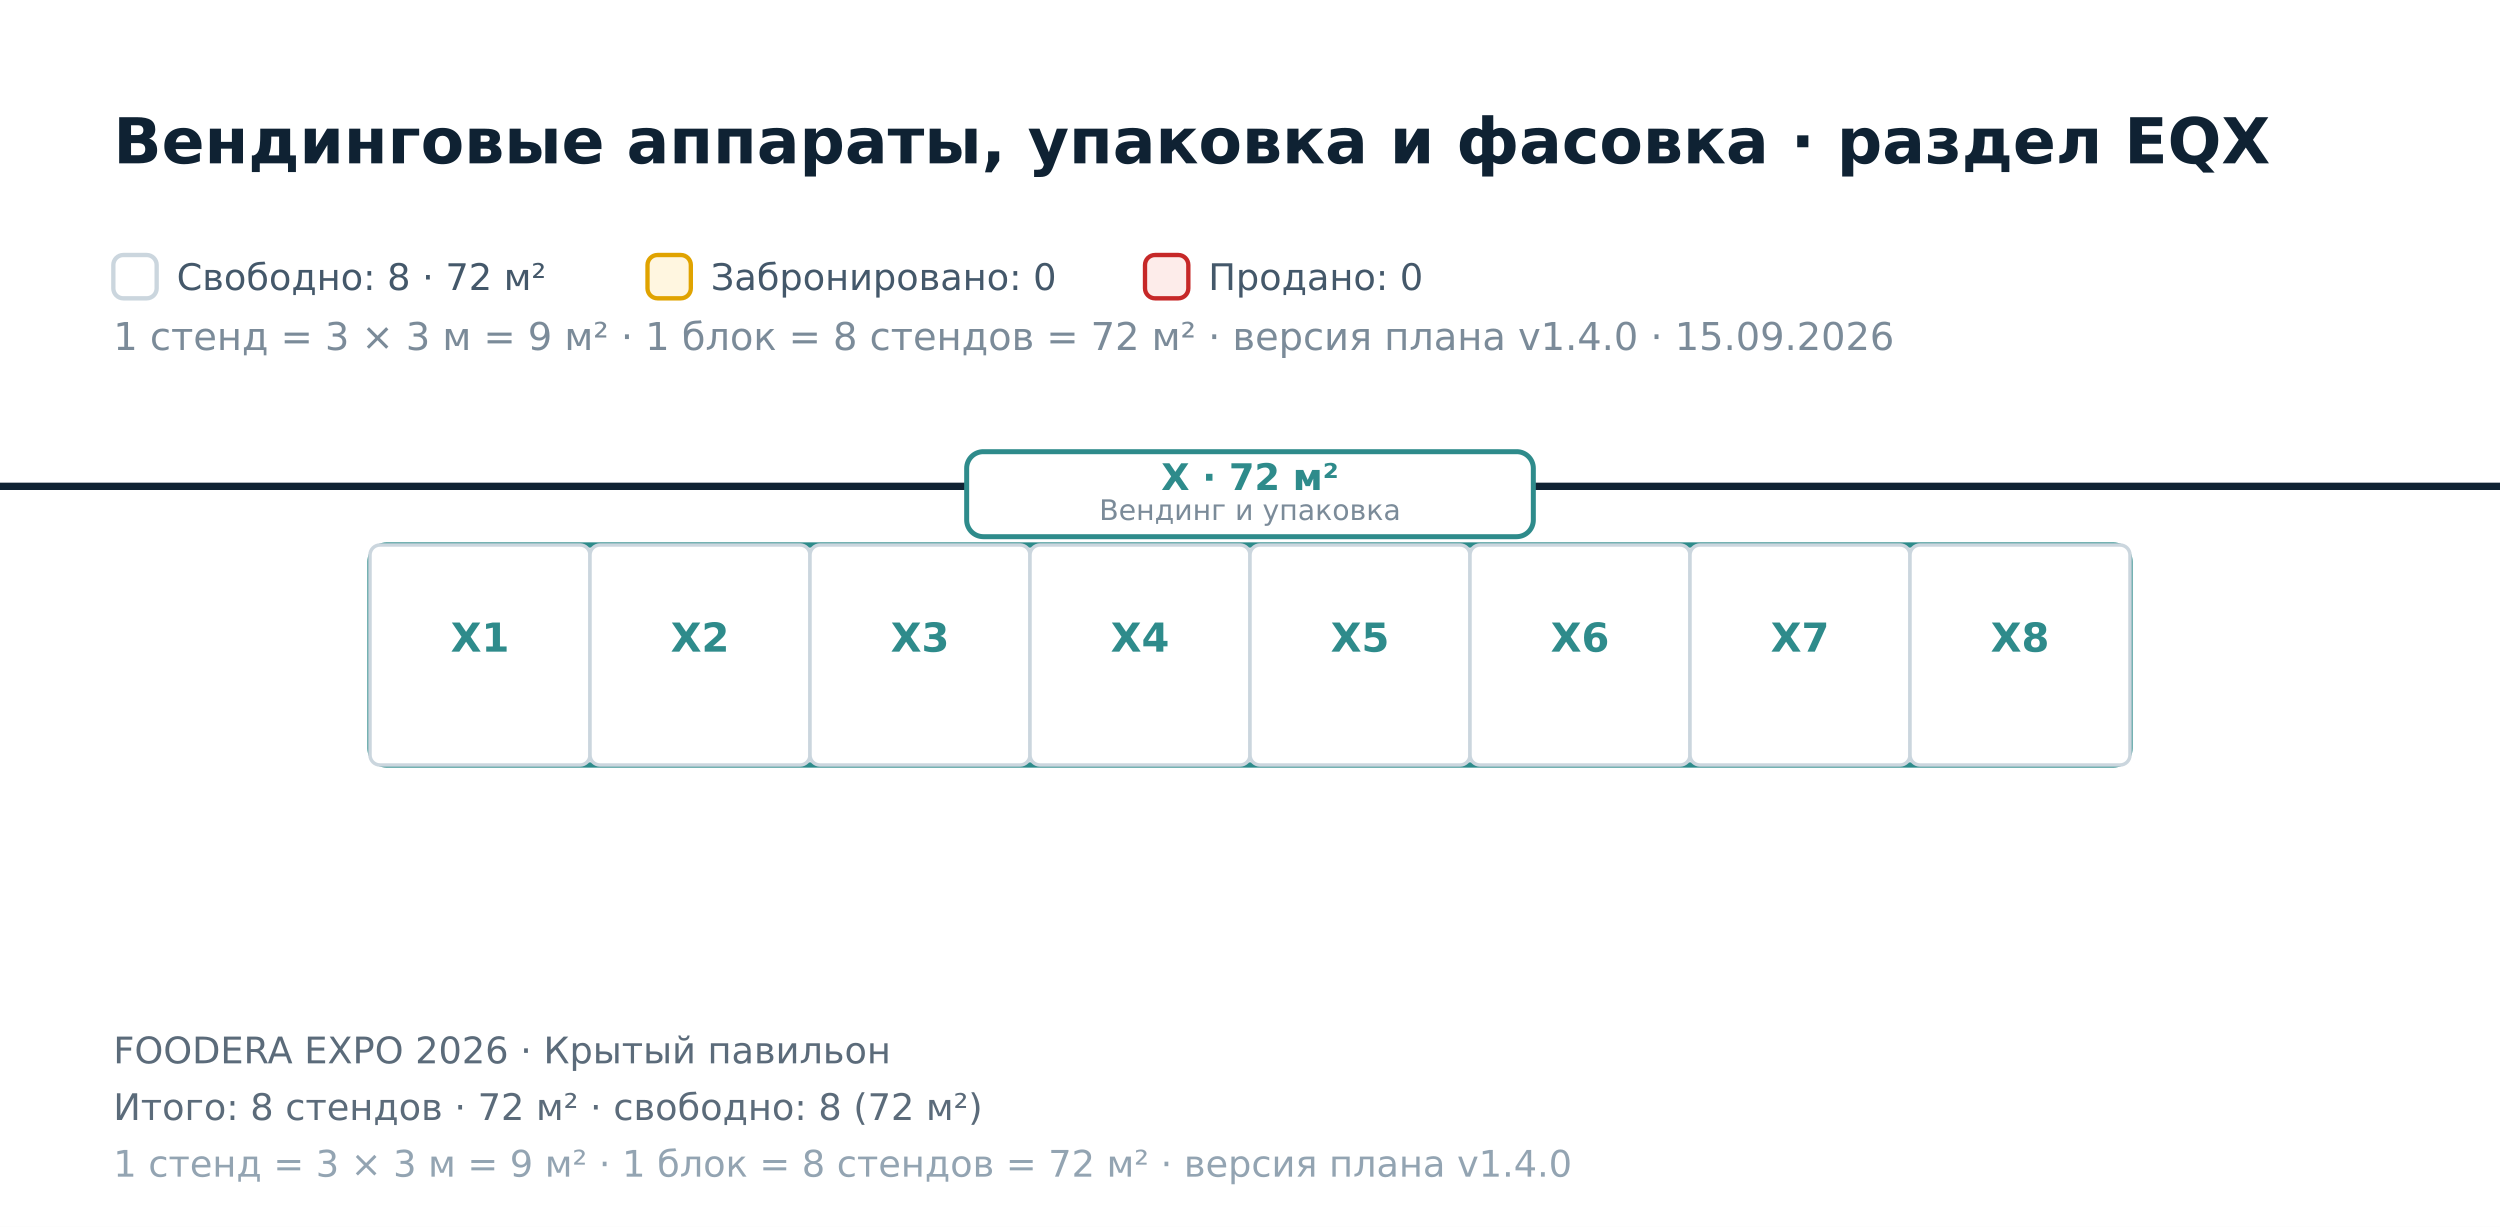
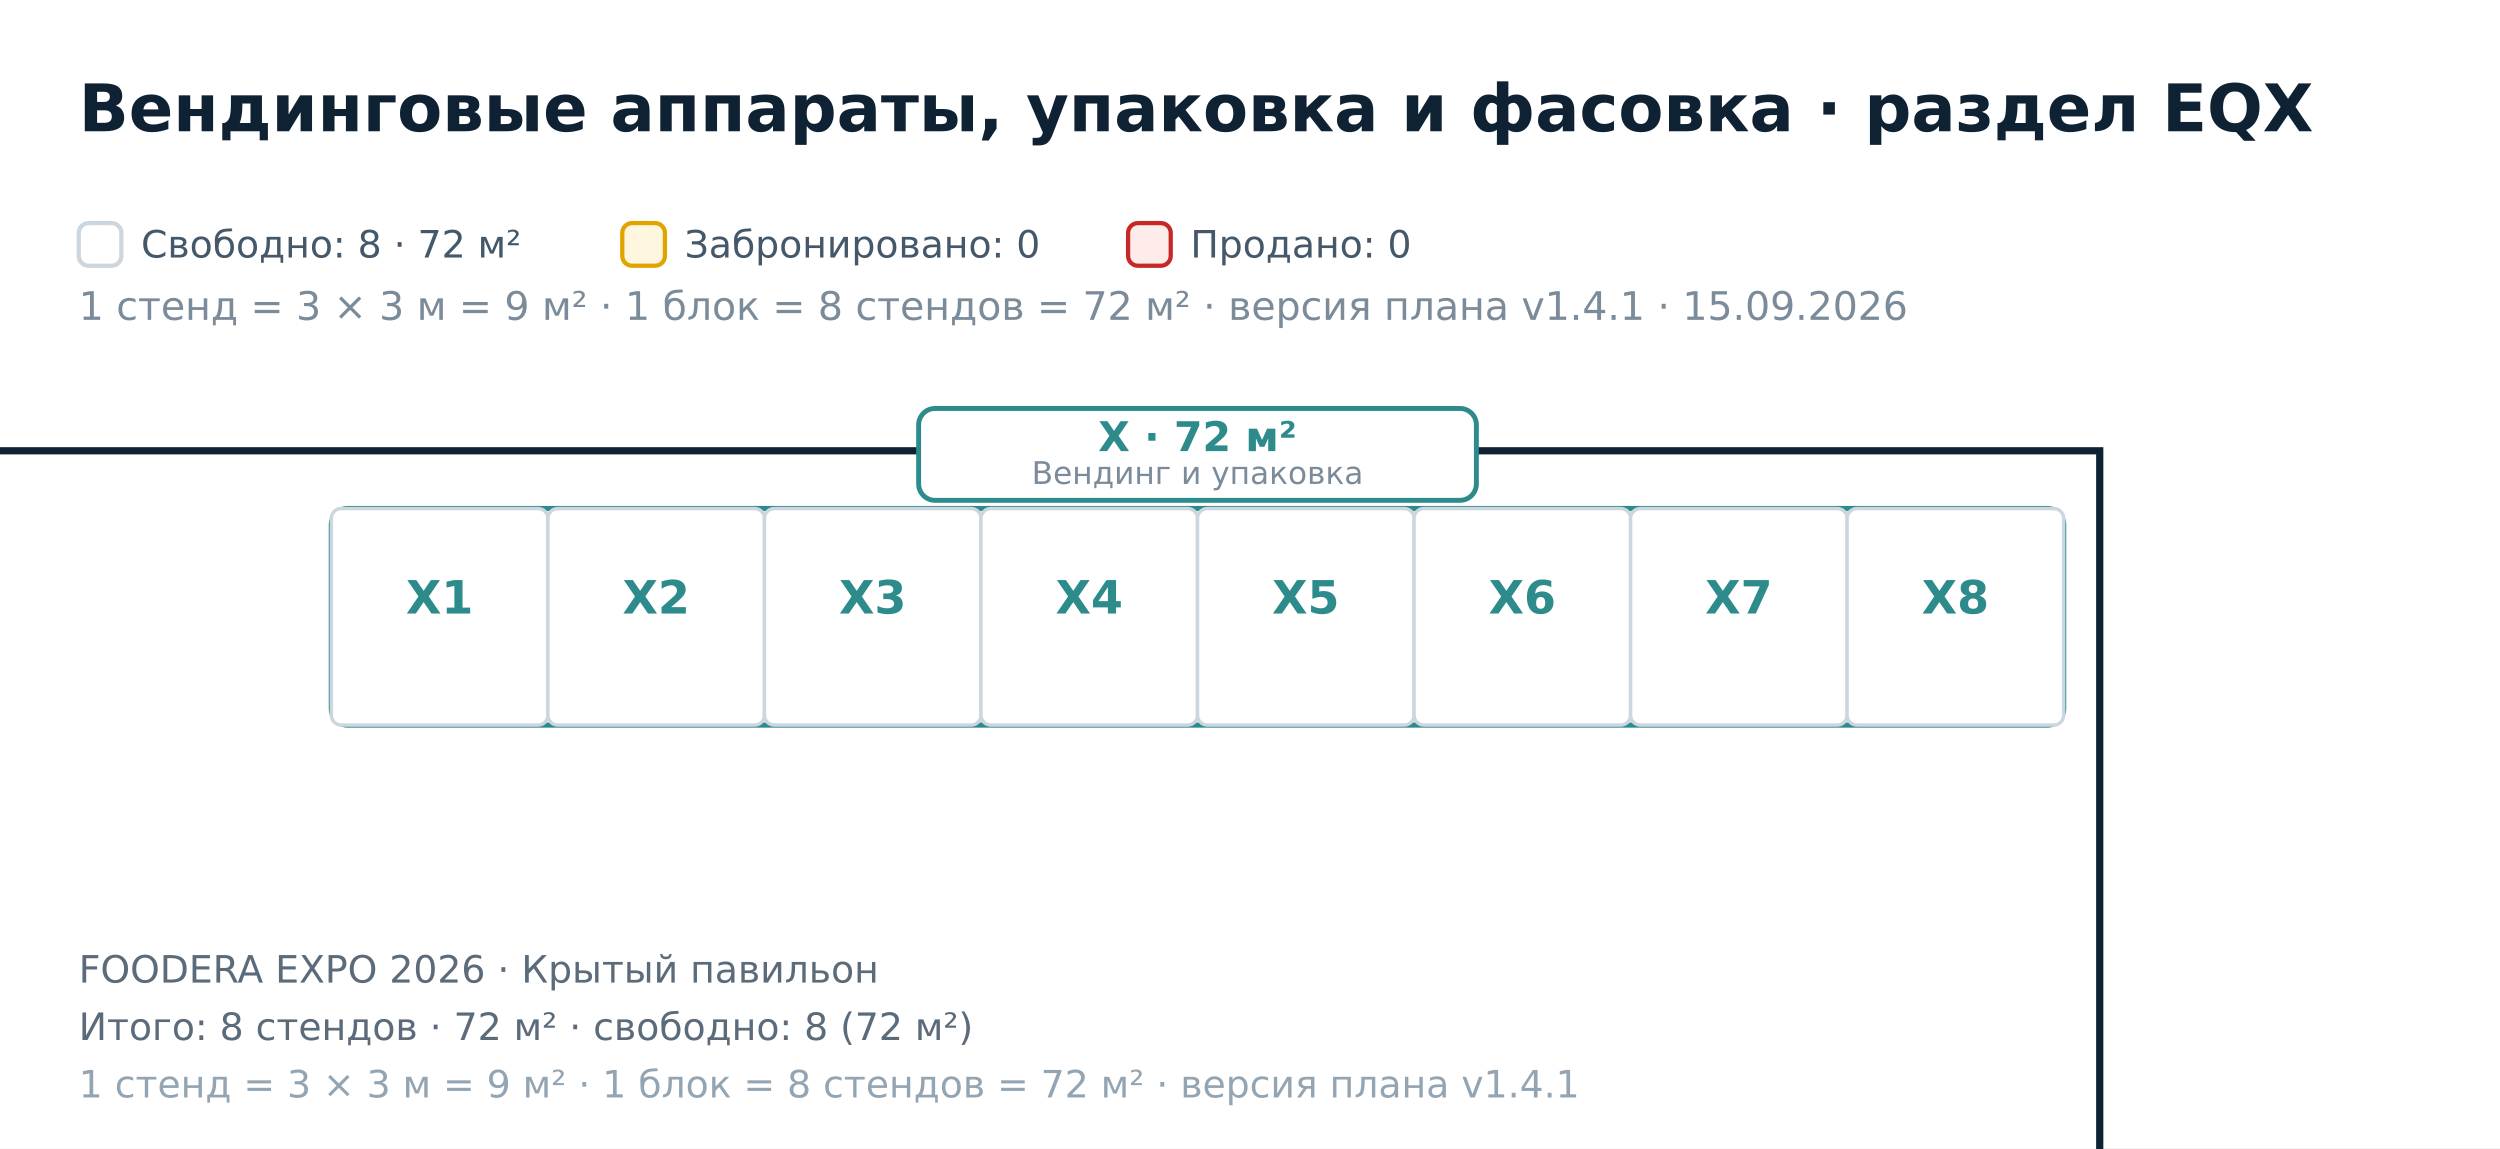
- <svg xmlns="http://www.w3.org/2000/svg" width="750" height="368" viewBox="0 0 750 368" font-family="DejaVu Sans, Helvetica, Arial, sans-serif">
-   <rect x="0.00" y="0.00" width="750.00" height="368.00" fill="#ffffff" />
-   <polygon points="-1209.00,145.90 903.00,145.90 903.00,1245.90 -1209.00,1245.90" fill="#ffffff" fill-opacity="0.55" stroke="#0f2233" stroke-width="2.2" />
-   <rect x="111.00" y="163.50" width="528.00" height="66.00" fill="none" stroke="#2E8B8B" stroke-width="1.6" rx="5" />
-   <rect x="290.00" y="135.50" width="170.00" height="25.50" fill="#ffffff" stroke="#2E8B8B" stroke-width="1.5" rx="5" />
-   <text x="375.00" y="147.00" font-size="11.00" fill="#2E8B8B" font-weight="bold" text-anchor="middle">X · 72 м²</text>
-   <text x="375.00" y="156.00" font-size="8.50" fill="#7b8b99" text-anchor="middle">Вендинг и упаковка</text>
-   <rect x="111.00" y="163.50" width="66.00" height="66.00" fill="#ffffff" stroke="#cbd6de" stroke-width="1.05" rx="3" />
-   <text x="144.00" y="195.50" font-size="12.00" fill="#2E8B8B" font-weight="bold" text-anchor="middle">X1</text>
-   <rect x="177.00" y="163.50" width="66.00" height="66.00" fill="#ffffff" stroke="#cbd6de" stroke-width="1.05" rx="3" />
-   <text x="210.00" y="195.50" font-size="12.00" fill="#2E8B8B" font-weight="bold" text-anchor="middle">X2</text>
-   <rect x="243.00" y="163.50" width="66.00" height="66.00" fill="#ffffff" stroke="#cbd6de" stroke-width="1.05" rx="3" />
-   <text x="276.00" y="195.50" font-size="12.00" fill="#2E8B8B" font-weight="bold" text-anchor="middle">X3</text>
-   <rect x="309.00" y="163.50" width="66.00" height="66.00" fill="#ffffff" stroke="#cbd6de" stroke-width="1.05" rx="3" />
-   <text x="342.00" y="195.50" font-size="12.00" fill="#2E8B8B" font-weight="bold" text-anchor="middle">X4</text>
-   <rect x="375.00" y="163.50" width="66.00" height="66.00" fill="#ffffff" stroke="#cbd6de" stroke-width="1.05" rx="3" />
-   <text x="408.00" y="195.50" font-size="12.00" fill="#2E8B8B" font-weight="bold" text-anchor="middle">X5</text>
-   <rect x="441.00" y="163.50" width="66.00" height="66.00" fill="#ffffff" stroke="#cbd6de" stroke-width="1.05" rx="3" />
-   <text x="474.00" y="195.50" font-size="12.00" fill="#2E8B8B" font-weight="bold" text-anchor="middle">X6</text>
-   <rect x="507.00" y="163.50" width="66.00" height="66.00" fill="#ffffff" stroke="#cbd6de" stroke-width="1.05" rx="3" />
-   <text x="540.00" y="195.50" font-size="12.00" fill="#2E8B8B" font-weight="bold" text-anchor="middle">X7</text>
-   <rect x="573.00" y="163.50" width="66.00" height="66.00" fill="#ffffff" stroke="#cbd6de" stroke-width="1.05" rx="3" />
-   <text x="606.00" y="195.50" font-size="12.00" fill="#2E8B8B" font-weight="bold" text-anchor="middle">X8</text>
-   <text x="34.00" y="49.00" font-size="19.00" fill="#0f2233" font-weight="bold">Вендинговые аппараты, упаковка и фасовка · раздел EQX</text>
-   <rect x="34.00" y="76.50" width="13.00" height="13.00" fill="#ffffff" stroke="#cbd6de" stroke-width="1.3" rx="3" />
-   <text x="34.00" y="105.00" font-size="11.50" fill="#7b8b99">1 стенд = 3 × 3 м = 9 м² · 1 блок = 8 стендов = 72 м² · версия плана v1.4.0 · 15.09.2026</text>
-   <text x="53.00" y="87.00" font-size="11.00" fill="#44586a">Свободно: 8 · 72 м²</text>
-   <rect x="194.25" y="76.50" width="13.00" height="13.00" fill="#fff6e0" stroke="#e0a300" stroke-width="1.3" rx="3" />
-   <text x="213.25" y="87.00" font-size="11.00" fill="#44586a">Забронировано: 0</text>
-   <rect x="343.50" y="76.50" width="13.00" height="13.00" fill="#fdecea" stroke="#c62828" stroke-width="1.3" rx="3" />
-   <text x="362.50" y="87.00" font-size="11.00" fill="#44586a">Продано: 0</text>
-   <text x="34.00" y="319.00" font-size="11.00" fill="#5b6b7a">FOODERA EXPO 2026 · Крытый павильон</text>
-   <text x="34.00" y="336.00" font-size="11.00" fill="#5b6b7a">Итого: 8 стендов · 72 м² · свободно: 8 (72 м²)</text>
-   <text x="34.00" y="353.00" font-size="11.00" fill="#93a4b2">1 стенд = 3 × 3 м = 9 м² · 1 блок = 8 стендов = 72 м² · версия плана v1.4.0</text>
+ <svg xmlns="http://www.w3.org/2000/svg" width="762" height="350" viewBox="0 0 762 350" font-family="DejaVu Sans, Helvetica, Arial, sans-serif">
+   <rect x="0.00" y="0.00" width="762.00" height="350.00" fill="#ffffff" />
+   <polygon points="-1219.00,137.40 640.00,137.40 640.00,1237.40 -1219.00,1237.40" fill="#ffffff" fill-opacity="0.55" stroke="#0f2233" stroke-width="2.2" />
+   <rect x="101.00" y="155.00" width="528.00" height="66.00" fill="none" stroke="#2E8B8B" stroke-width="1.6" rx="5" />
+   <rect x="280.00" y="124.50" width="170.00" height="28.00" fill="#ffffff" stroke="#2E8B8B" stroke-width="1.5" rx="5" />
+   <text x="365.00" y="137.50" font-size="12.50" fill="#2E8B8B" font-weight="bold" text-anchor="middle">X · 72 м²</text>
+   <text x="365.00" y="147.50" font-size="9.50" fill="#7b8b99" text-anchor="middle">Вендинг и упаковка</text>
+   <rect x="101.00" y="155.00" width="66.00" height="66.00" fill="#ffffff" stroke="#cbd6de" stroke-width="1.05" rx="3" />
+   <text x="134.00" y="187.00" font-size="14.00" fill="#2E8B8B" font-weight="bold" text-anchor="middle">X1</text>
+   <rect x="167.00" y="155.00" width="66.00" height="66.00" fill="#ffffff" stroke="#cbd6de" stroke-width="1.05" rx="3" />
+   <text x="200.00" y="187.00" font-size="14.00" fill="#2E8B8B" font-weight="bold" text-anchor="middle">X2</text>
+   <rect x="233.00" y="155.00" width="66.00" height="66.00" fill="#ffffff" stroke="#cbd6de" stroke-width="1.05" rx="3" />
+   <text x="266.00" y="187.00" font-size="14.00" fill="#2E8B8B" font-weight="bold" text-anchor="middle">X3</text>
+   <rect x="299.00" y="155.00" width="66.00" height="66.00" fill="#ffffff" stroke="#cbd6de" stroke-width="1.05" rx="3" />
+   <text x="332.00" y="187.00" font-size="14.00" fill="#2E8B8B" font-weight="bold" text-anchor="middle">X4</text>
+   <rect x="365.00" y="155.00" width="66.00" height="66.00" fill="#ffffff" stroke="#cbd6de" stroke-width="1.05" rx="3" />
+   <text x="398.00" y="187.00" font-size="14.00" fill="#2E8B8B" font-weight="bold" text-anchor="middle">X5</text>
+   <rect x="431.00" y="155.00" width="66.00" height="66.00" fill="#ffffff" stroke="#cbd6de" stroke-width="1.05" rx="3" />
+   <text x="464.00" y="187.00" font-size="14.00" fill="#2E8B8B" font-weight="bold" text-anchor="middle">X6</text>
+   <rect x="497.00" y="155.00" width="66.00" height="66.00" fill="#ffffff" stroke="#cbd6de" stroke-width="1.05" rx="3" />
+   <text x="530.00" y="187.00" font-size="14.00" fill="#2E8B8B" font-weight="bold" text-anchor="middle">X7</text>
+   <rect x="563.00" y="155.00" width="66.00" height="66.00" fill="#ffffff" stroke="#cbd6de" stroke-width="1.05" rx="3" />
+   <text x="596.00" y="187.00" font-size="14.00" fill="#2E8B8B" font-weight="bold" text-anchor="middle">X8</text>
+   <text x="24.00" y="40.00" font-size="20.00" fill="#0f2233" font-weight="bold">Вендинговые аппараты, упаковка и фасовка · раздел EQX</text>
+   <rect x="24.00" y="68.00" width="13.00" height="13.00" fill="#ffffff" stroke="#cbd6de" stroke-width="1.3" rx="3" />
+   <text x="24.00" y="97.50" font-size="12.00" fill="#7b8b99">1 стенд = 3 × 3 м = 9 м² · 1 блок = 8 стендов = 72 м² · версия плана v1.4.1 · 15.09.2026</text>
+   <text x="43.00" y="78.50" font-size="11.50" fill="#44586a">Свободно: 8 · 72 м²</text>
+   <rect x="189.67" y="68.00" width="13.00" height="13.00" fill="#fff6e0" stroke="#e0a300" stroke-width="1.3" rx="3" />
+   <text x="208.67" y="78.50" font-size="11.50" fill="#44586a">Забронировано: 0</text>
+   <rect x="343.84" y="68.00" width="13.00" height="13.00" fill="#fdecea" stroke="#c62828" stroke-width="1.3" rx="3" />
+   <text x="362.84" y="78.50" font-size="11.50" fill="#44586a">Продано: 0</text>
+   <text x="24.00" y="299.50" font-size="11.50" fill="#5b6b7a">FOODERA EXPO 2026 · Крытый павильон</text>
+   <text x="24.00" y="317.00" font-size="11.50" fill="#5b6b7a">Итого: 8 стендов · 72 м² · свободно: 8 (72 м²)</text>
+   <text x="24.00" y="334.50" font-size="11.50" fill="#93a4b2">1 стенд = 3 × 3 м = 9 м² · 1 блок = 8 стендов = 72 м² · версия плана v1.4.1</text>
</svg>
